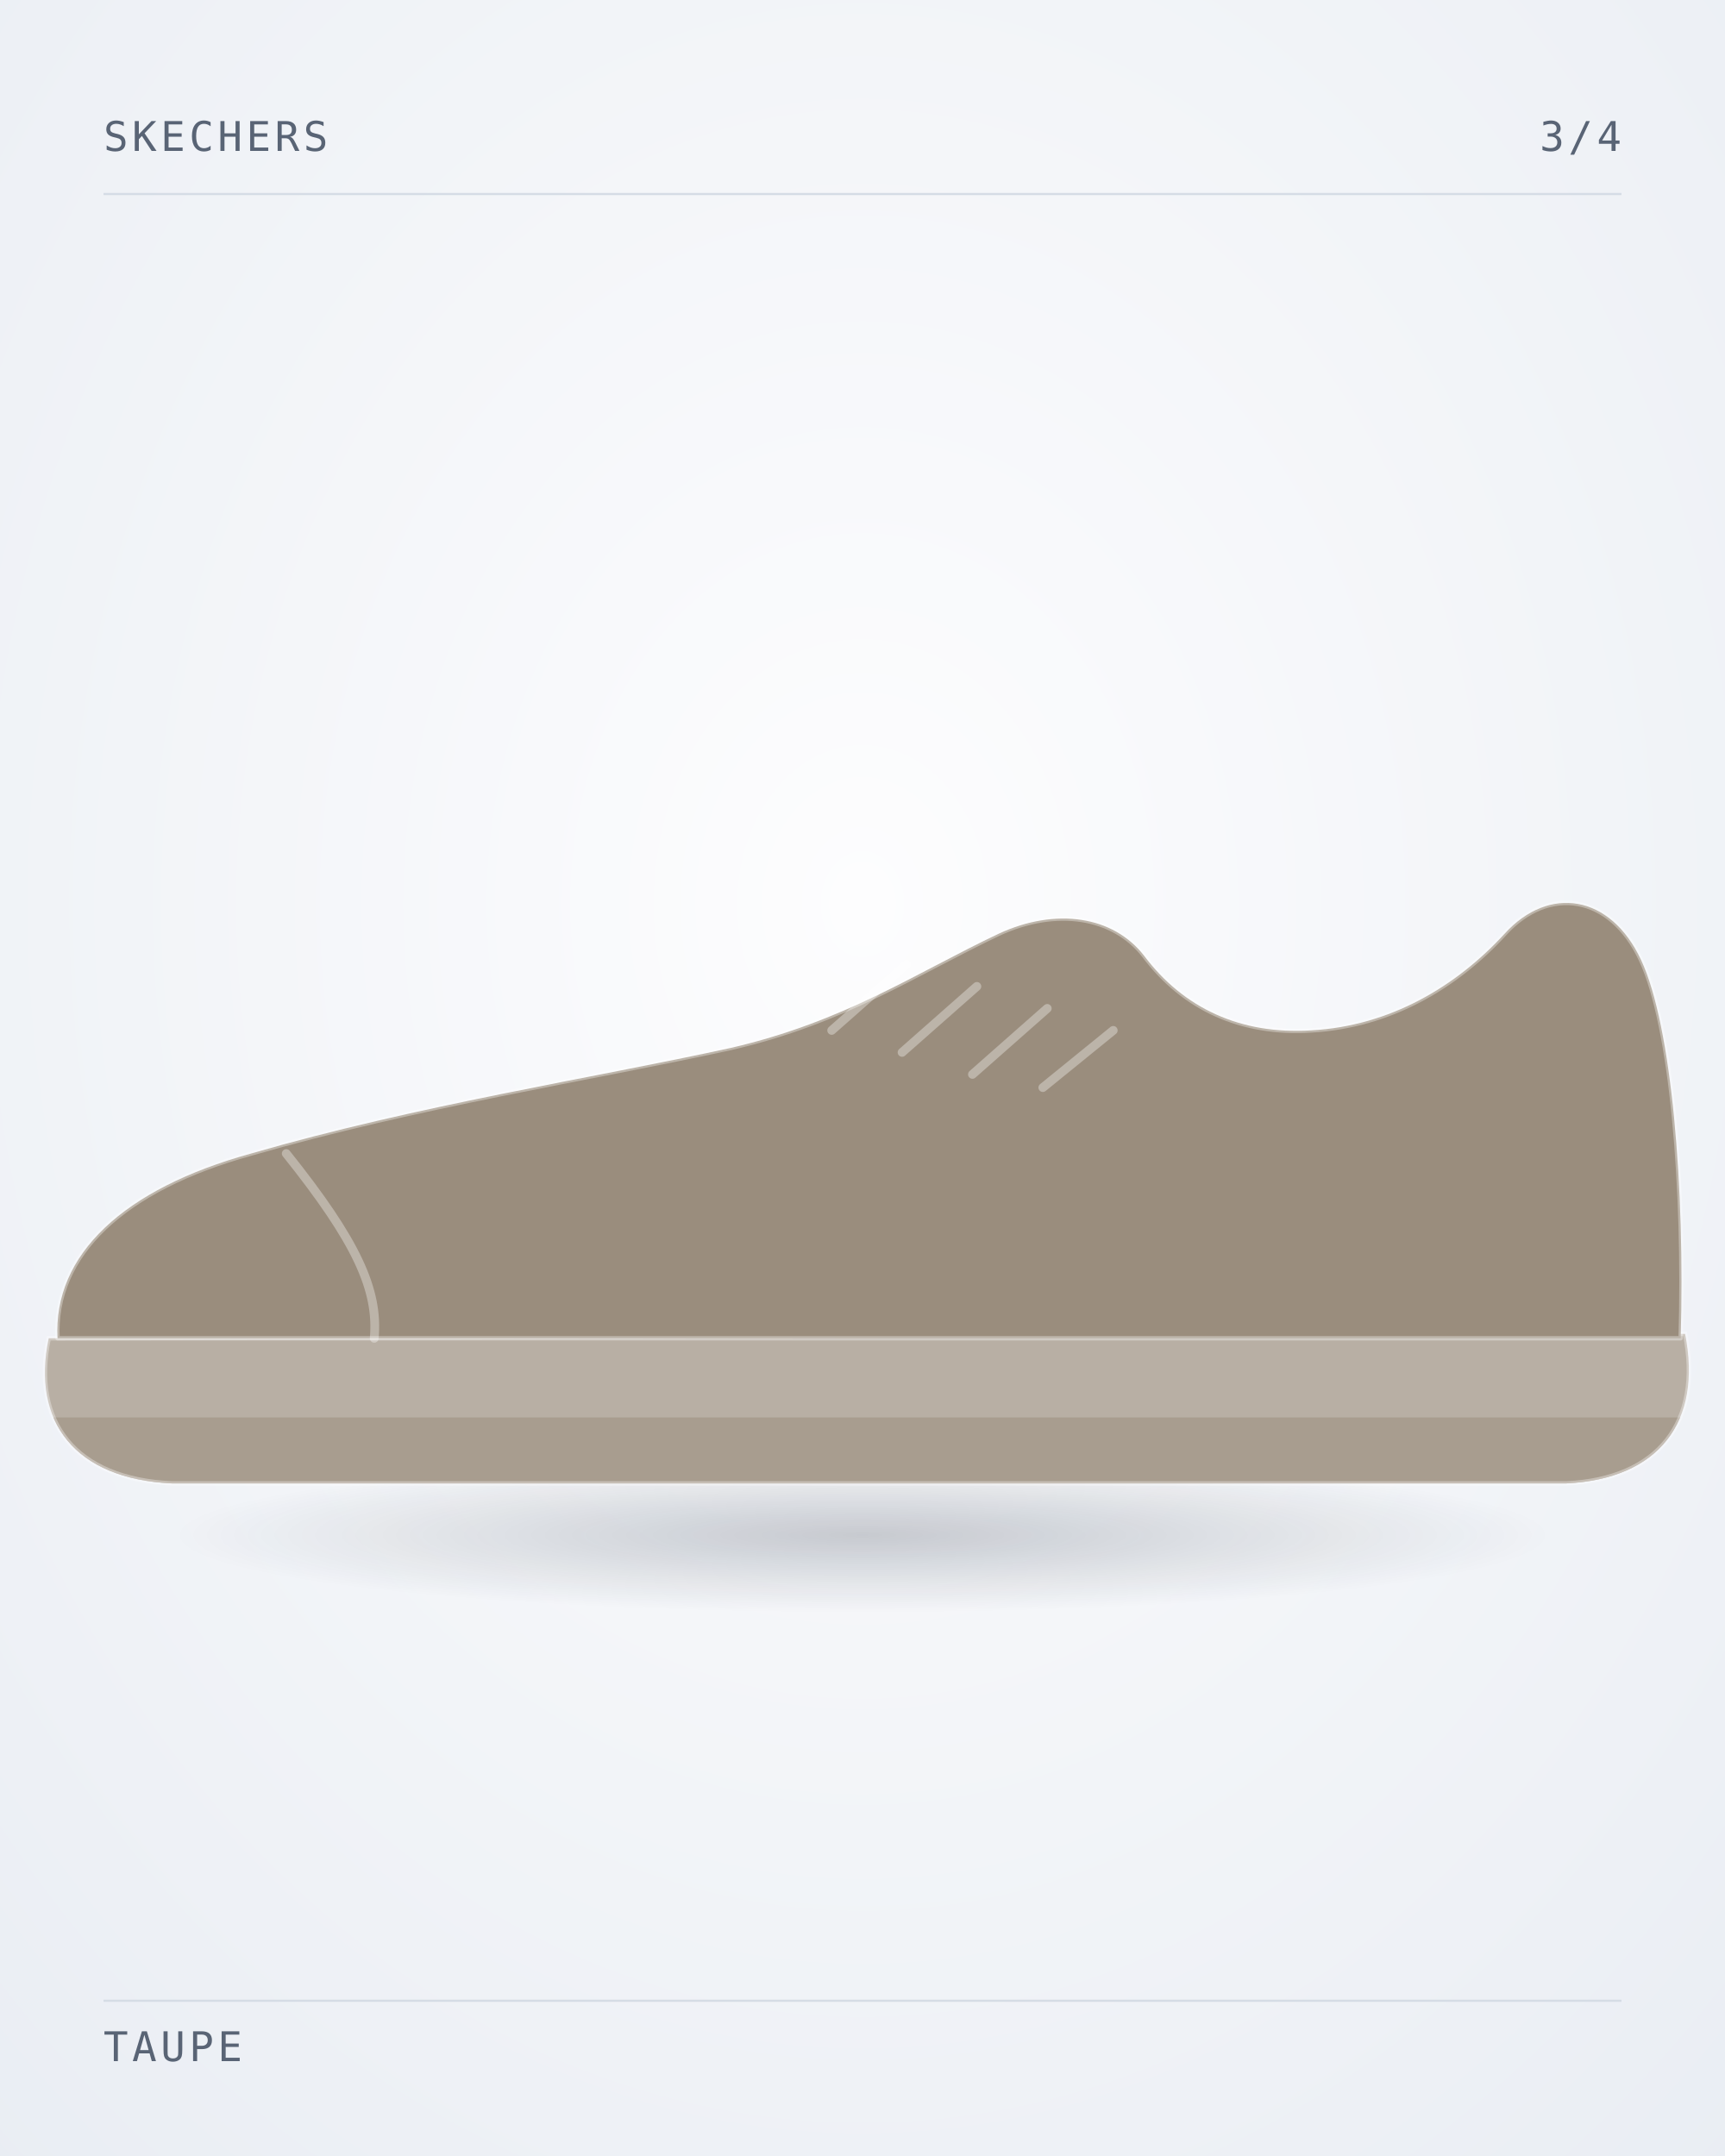
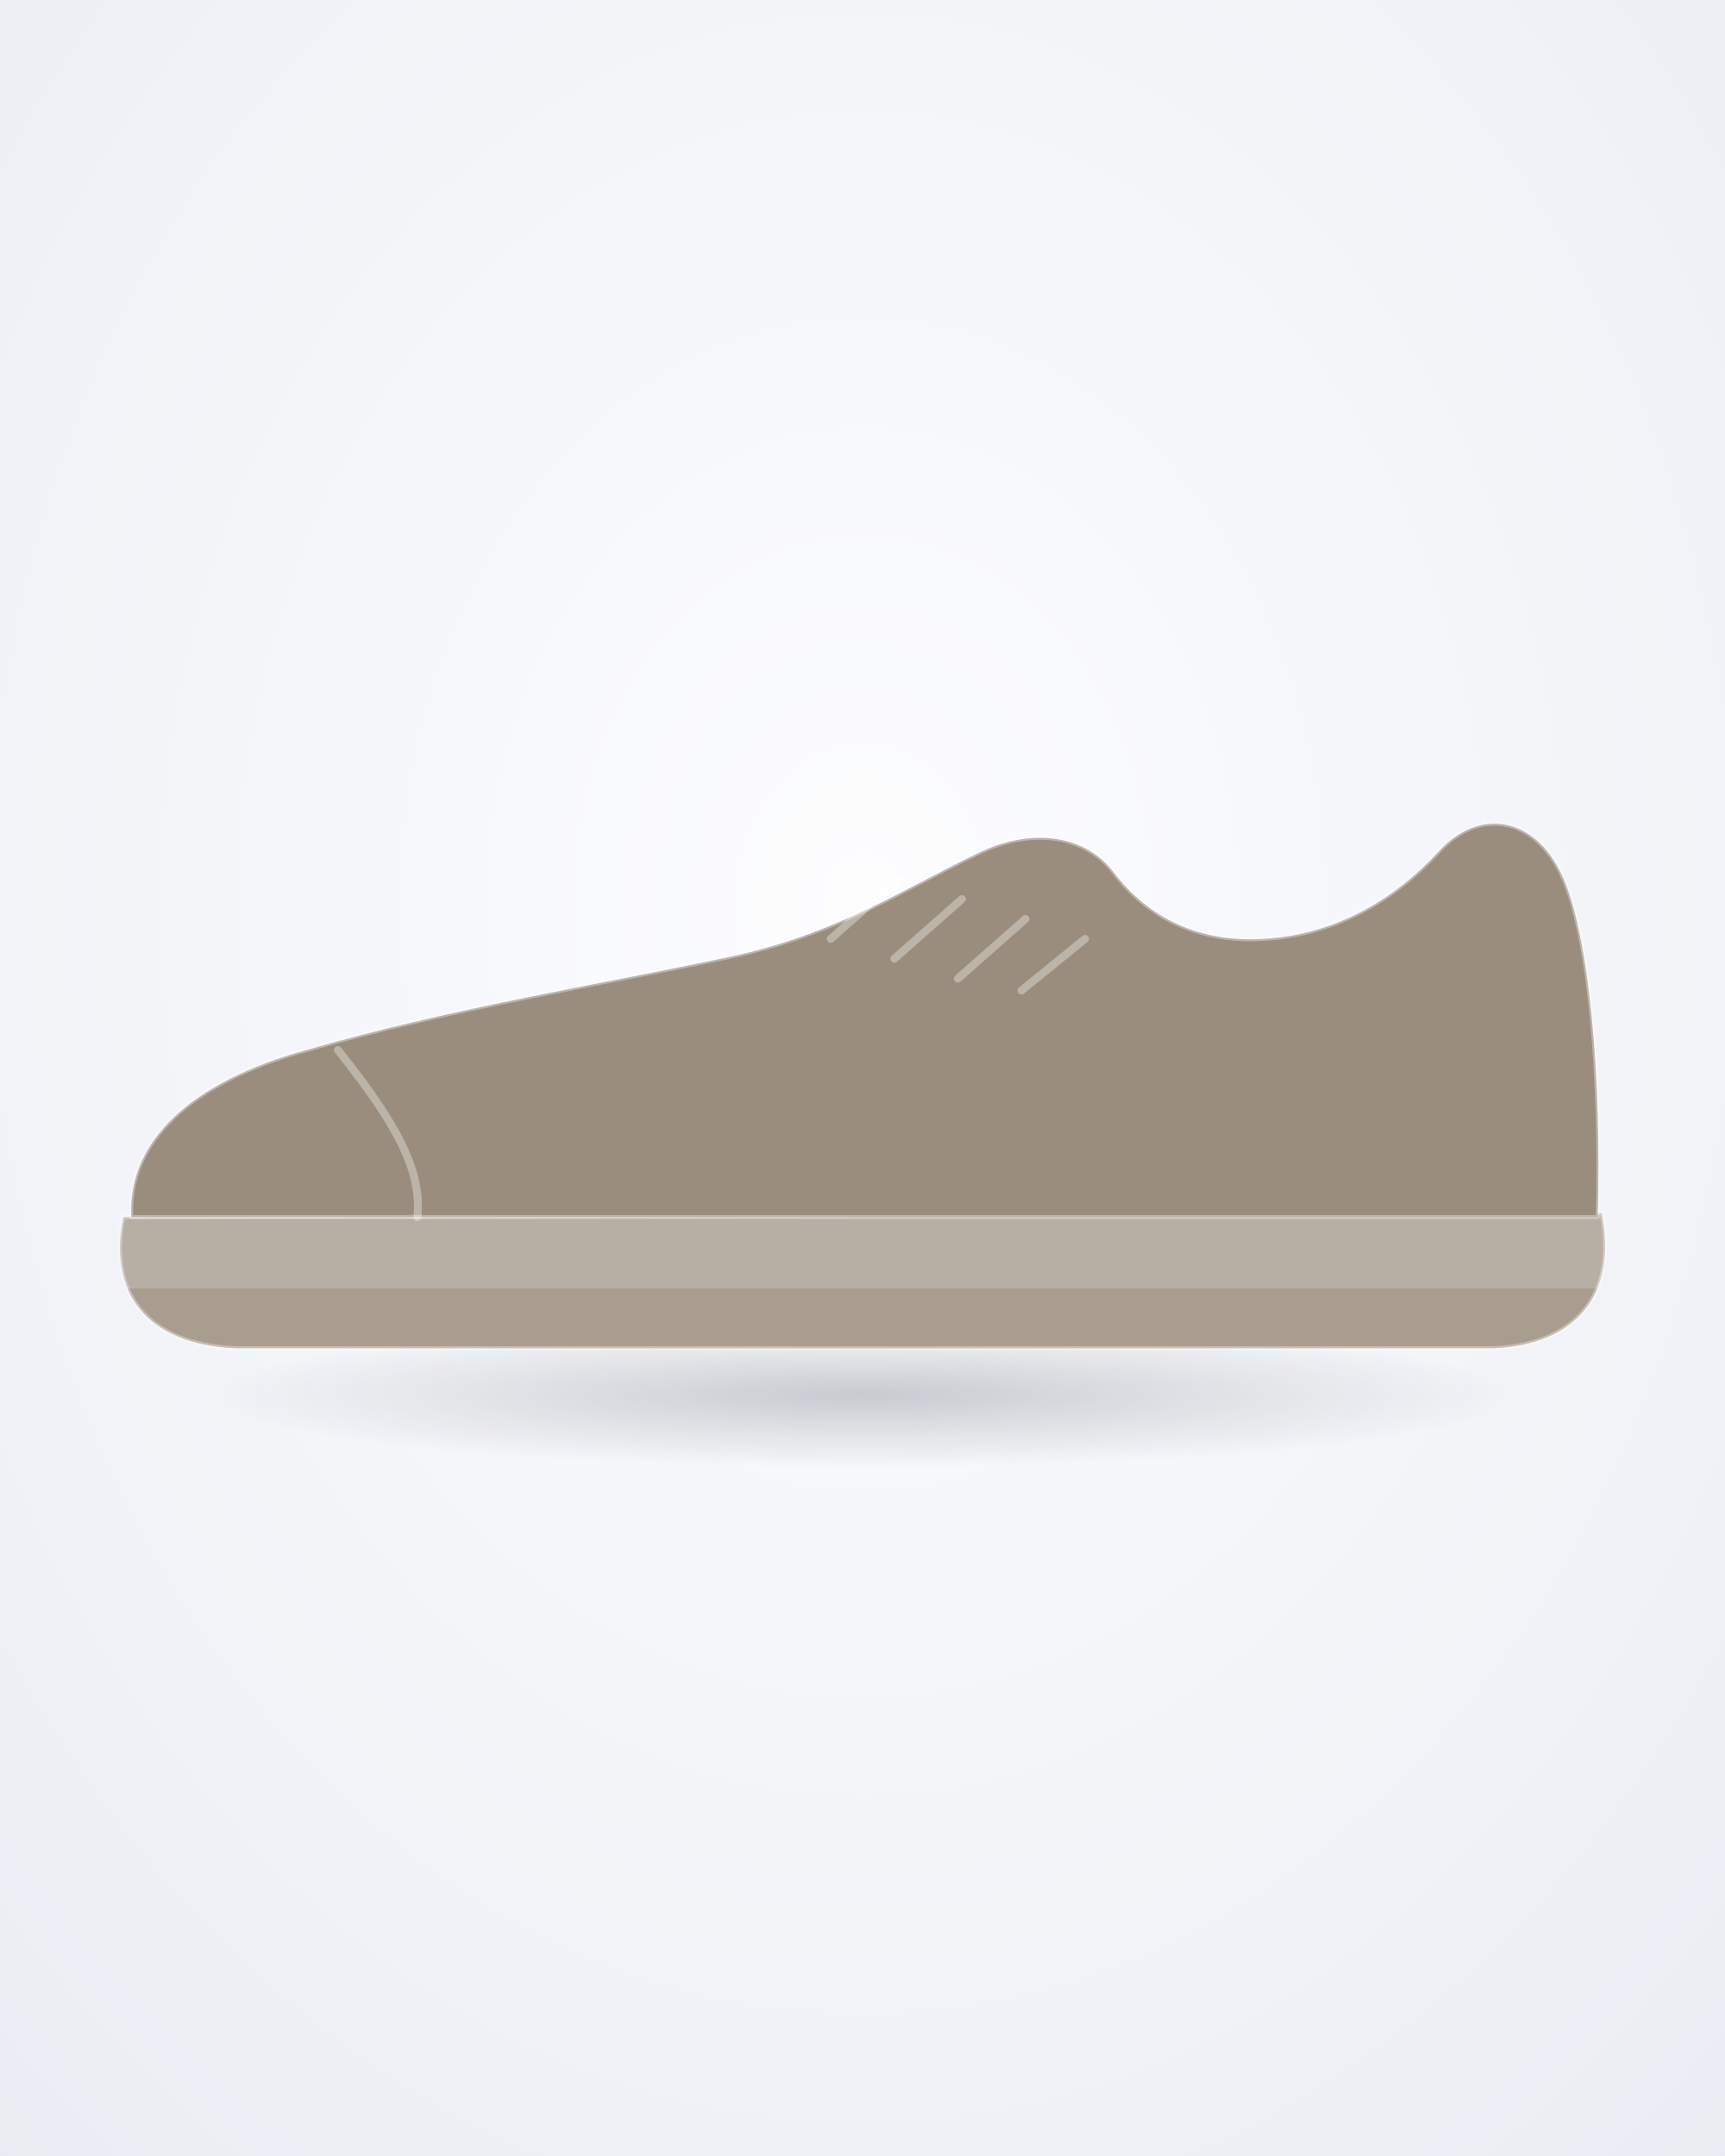
<svg xmlns="http://www.w3.org/2000/svg" viewBox="0 0 800 1000" width="800" height="1000" role="img">
  <defs>
    <radialGradient id="bg" cx="0.5" cy="0.42" r="0.78">
      <stop offset="0" stop-color="#fdfdfe" />
      <stop offset="1" stop-color="#e9edf3" />
    </radialGradient>
    <radialGradient id="contact" cx="0.5" cy="0.5" r="0.5">
      <stop offset="0" stop-color="#0a1526" stop-opacity="0.20" />
      <stop offset="1" stop-color="#0a1526" stop-opacity="0" />
    </radialGradient>
  </defs>
  <rect width="800" height="1000" fill="url(#bg)" />
-   <ellipse cx="400" cy="712" rx="322" ry="36" fill="url(#contact)" />
-   <g transform="translate(12.4 380.0) scale(1.02)">
+   <ellipse cx="400" cy="647" rx="304" ry="34" fill="url(#contact)" />
+   <g transform="translate(48.0 347.0) scale(0.9215)">
    <defs>
      <clipPath id="sole-skechersgowalk7mens">
        <path d="M10 236 L754 234 C762 274 742 300 700 302 L66 302 C22 300 2 274 10 236 Z" />
      </clipPath>
    </defs>
    <path d="M10 236 L754 234 C762 274 742 300 700 302 L66 302 C22 300 2 274 10 236 Z" fill="#b8afa4" />
    <rect x="-40" y="272" width="840" height="80" fill="#a89d8f" clip-path="url(#sole-skechersgowalk7mens)" />
    <path d="M10 236 L754 234 C762 274 742 300 700 302 L66 302 C22 300 2 274 10 236 Z" fill="none" stroke="rgba(255,255,255,0.34)" stroke-width="2" />
    <path d="M14 236 C12 198 44 168 102 152 C178 130 256 118 320 104 C372 92 404 70 442 52 C468 40 494 44 508 62 C526 86 552 98 584 96 C620 94 650 76 672 52 C692 30 720 34 734 64 C748 94 754 168 752 236 Z" fill="#9a8d7d" stroke="rgba(255,255,255,0.34)" stroke-width="2" stroke-linejoin="round" />
    <path d="M366 96 L400 66 M398 106 L432 76 M430 116 L464 86 M462 122 L494 96 M118 152 C150 192 160 214 158 236" fill="none" stroke="rgba(255,255,255,0.34)" stroke-width="4" stroke-linecap="round" />
  </g>
-   <g font-family="ui-monospace, SFMono-Regular, Menlo, monospace" font-size="19" letter-spacing="1.8" fill="#596475">
-     <text x="48" y="70">SKECHERS</text>
-     <text x="752" y="70" text-anchor="end">3/4</text>
-     <text x="48" y="956">TAUPE</text>
-   </g>
-   <line x1="48" y1="90" x2="752" y2="90" stroke="#d5dce5" stroke-width="1" />
-   <line x1="48" y1="928" x2="752" y2="928" stroke="#d5dce5" stroke-width="1" />
</svg>
